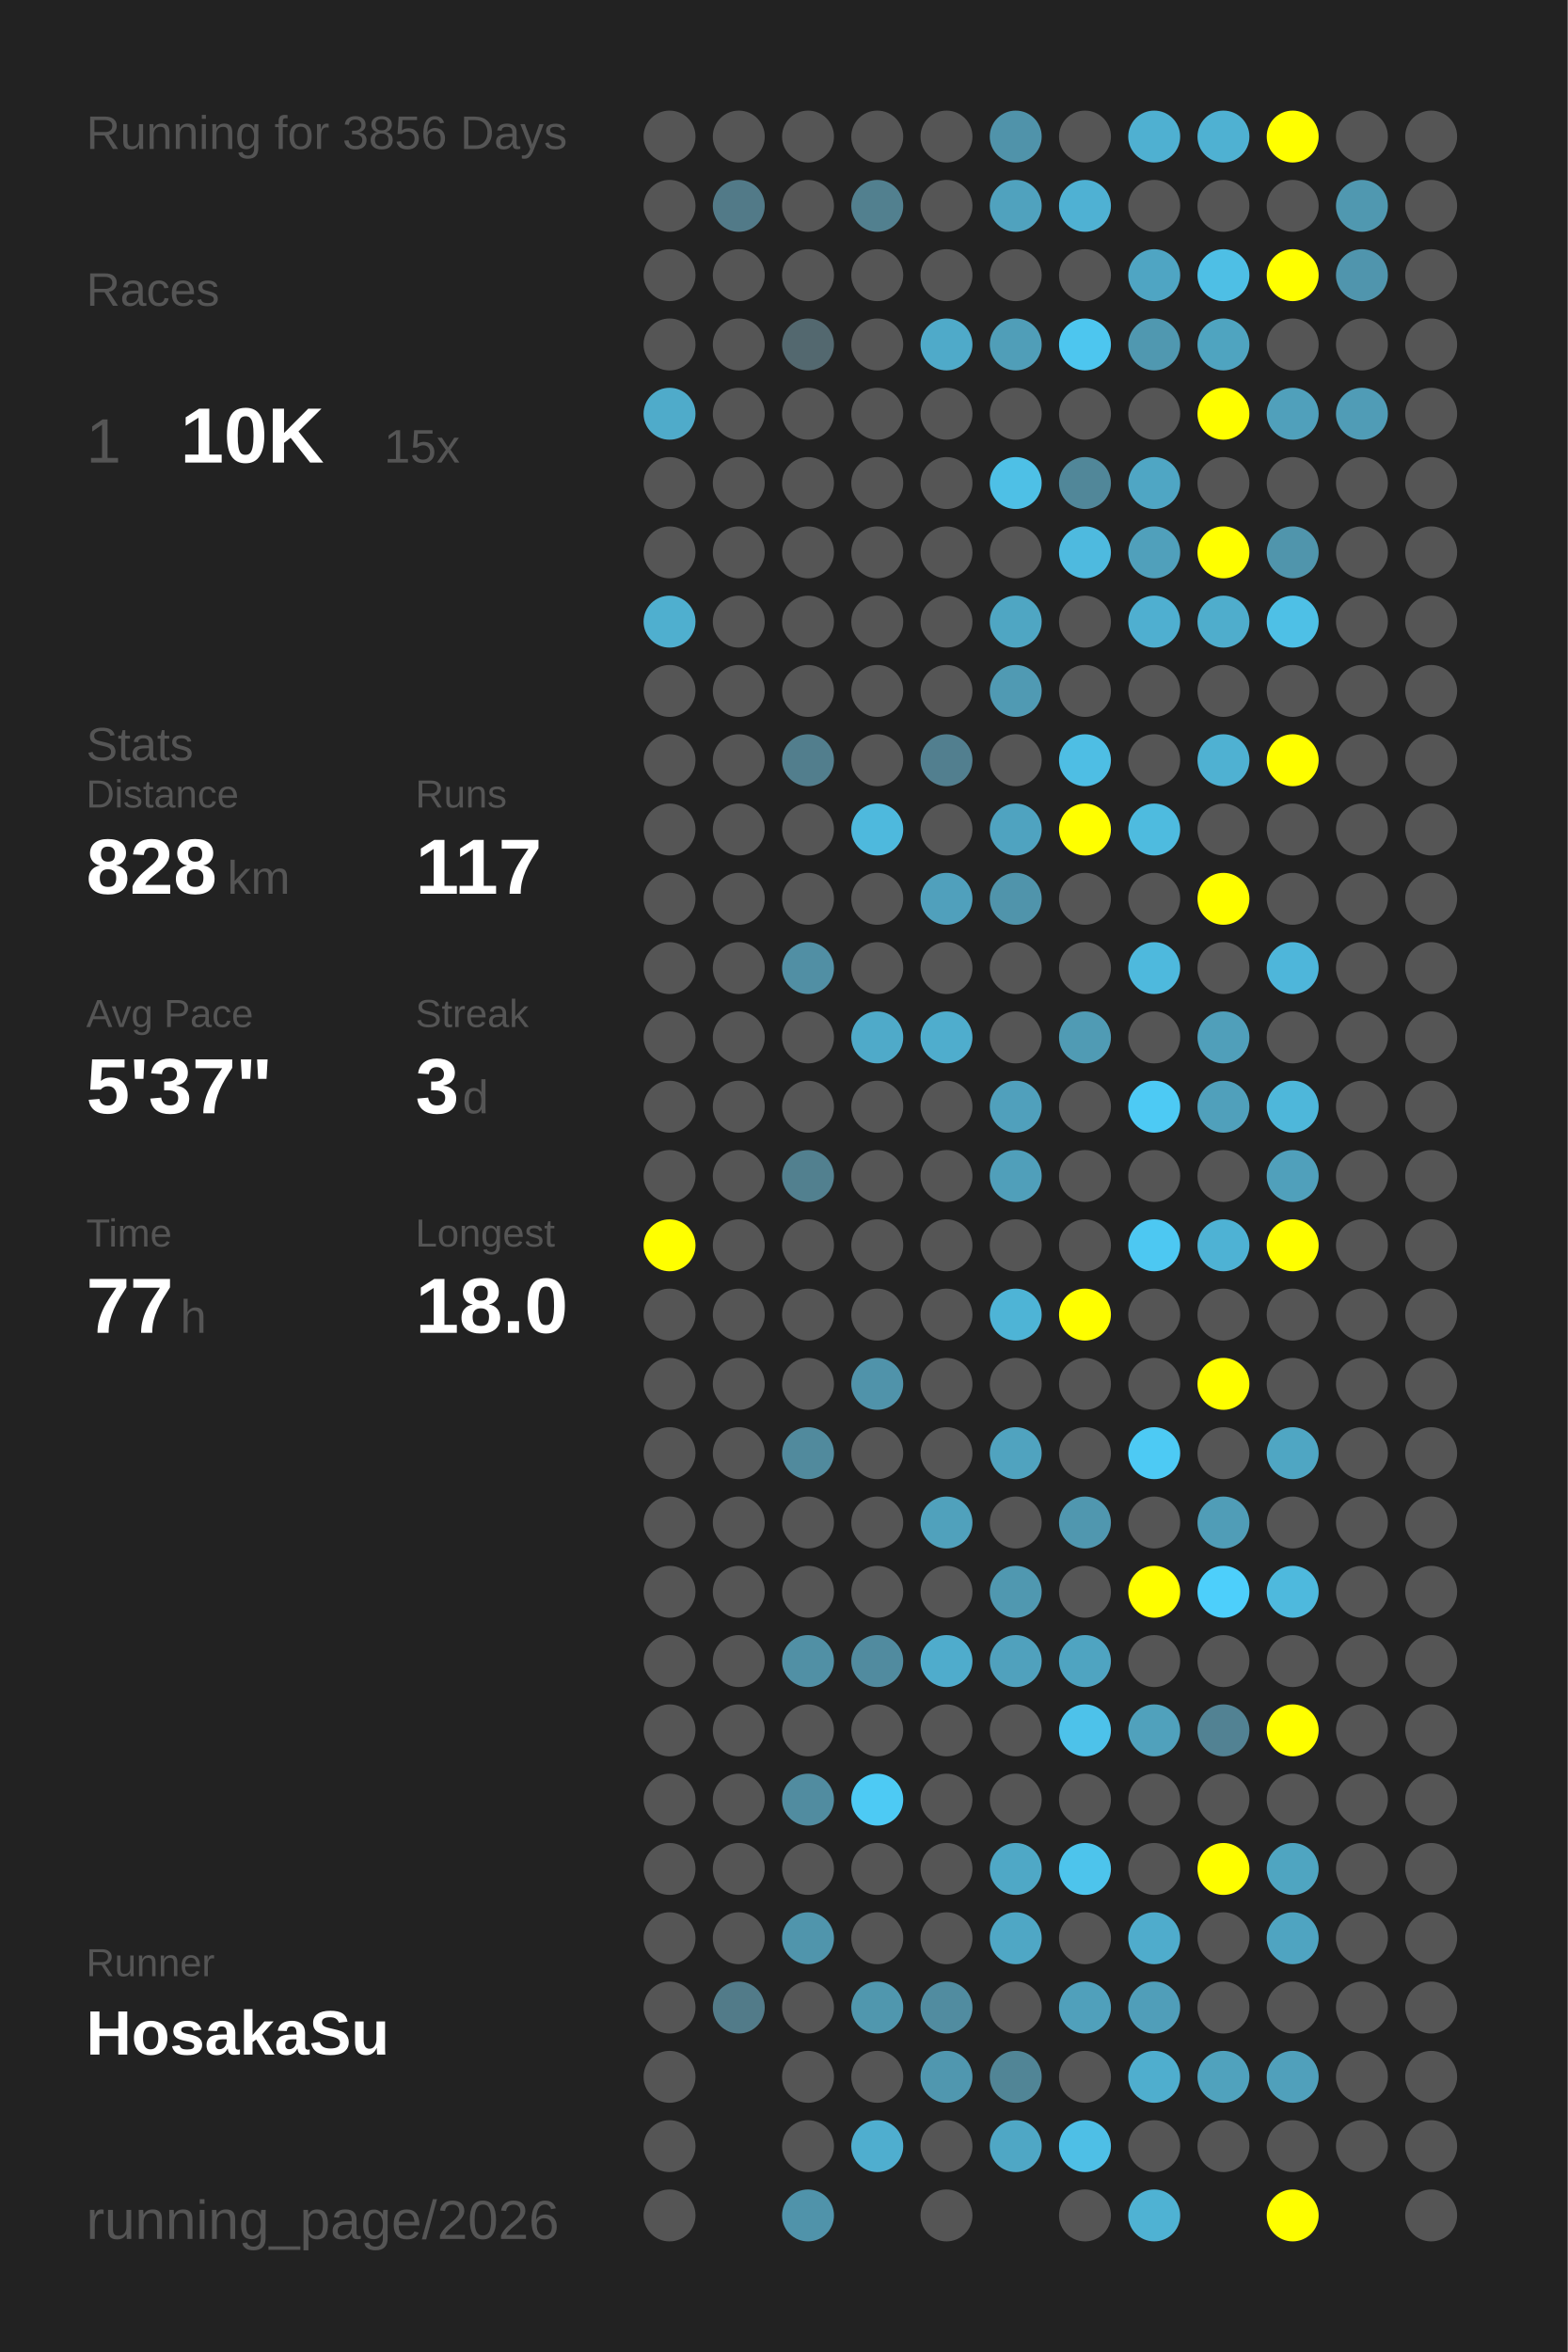
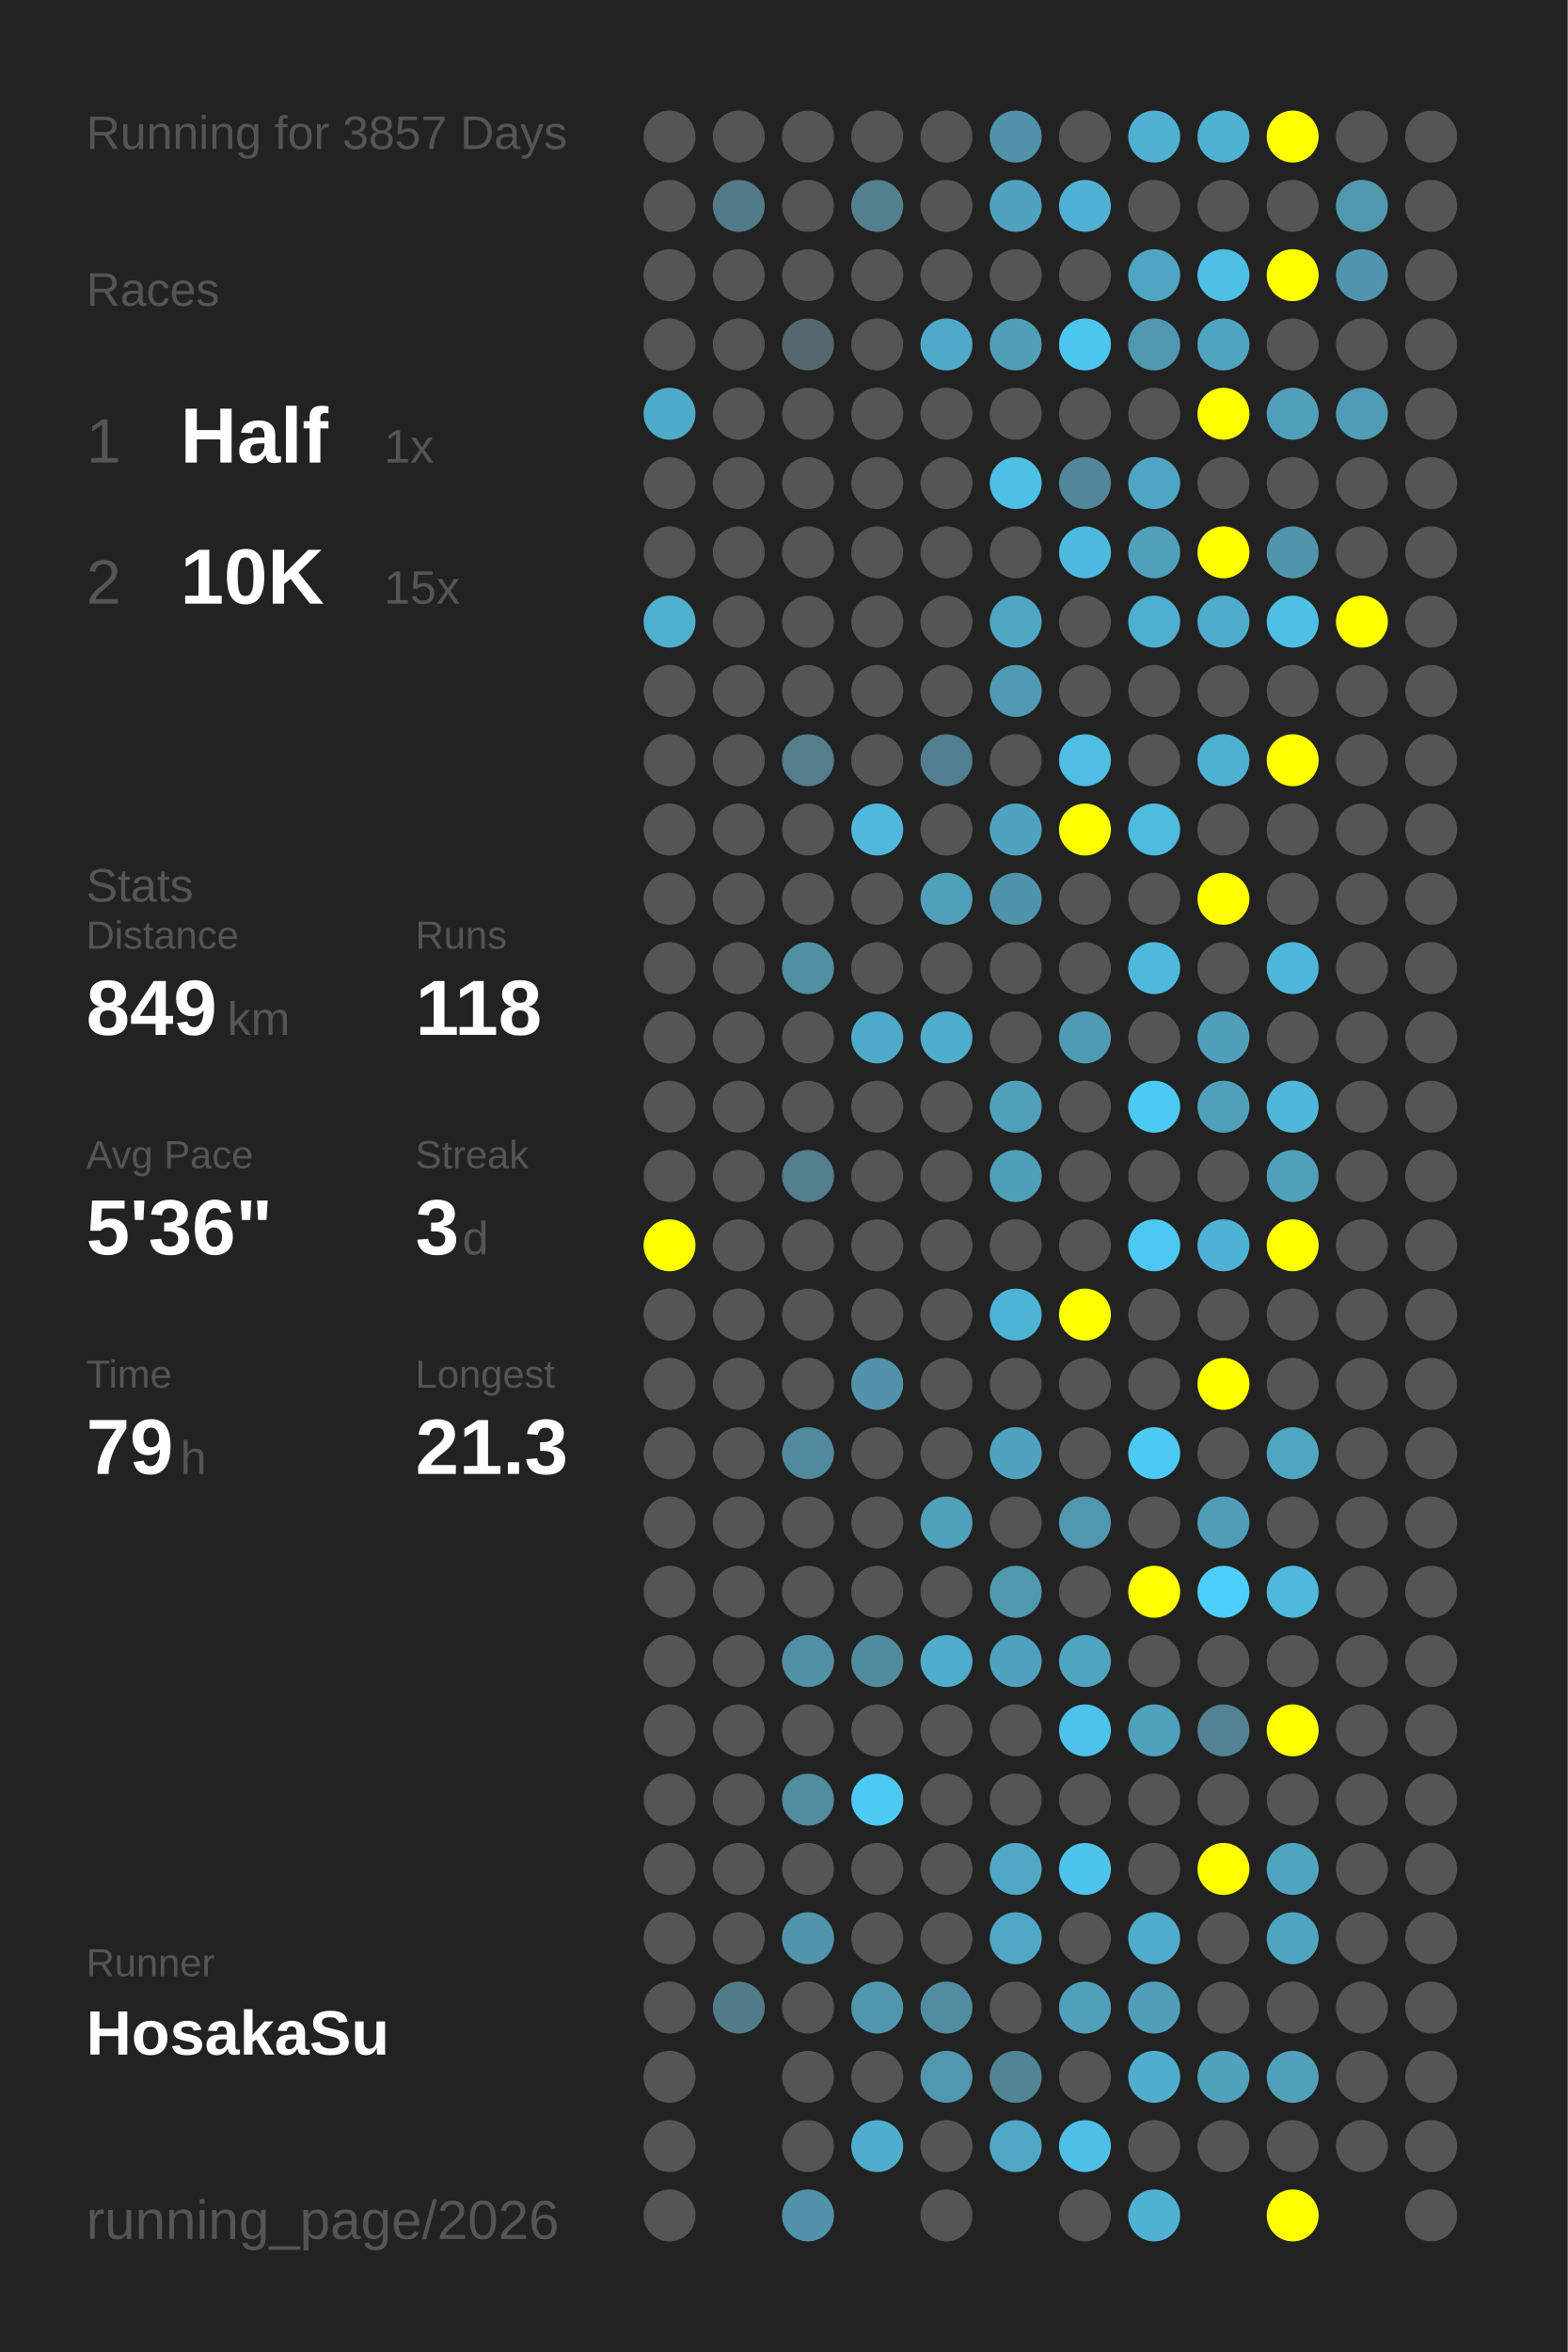
<svg xmlns="http://www.w3.org/2000/svg" baseProfile="full" height="300mm" version="1.1" viewBox="0,0,200,300" width="200mm">
  <defs />
  <rect fill="#222222" height="300" width="200" x="0" y="0" />
-   <text fill="#555555" style="font-size:6px; font-family:Arial;" x="11" y="19">Running for 3856 Days</text>
+   <text fill="#555555" style="font-size:6px; font-family:Arial;" x="11" y="19">Running for 3857 Days</text>
  <text fill="#555555" style="font-size:6px; font-family:Arial;" x="11" y="39">Races</text>
  <text fill="#555555" style="font-size:8px; font-family:Arial;" x="11" y="59">1</text>
-   <text fill="#FFFFFF" style="font-size:10px; font-family:Arial; font-weight:bold;" x="23" y="59">10K</text>
-   <text fill="#555555" style="font-size:6px; font-family:Arial;" x="49" y="59">15x</text>
-   <text fill="#555555" style="font-size:6px; font-family:Arial;" x="11" y="97">Stats</text>
-   <text fill="#555555" style="font-size:5px; font-family:Arial;" x="11" y="103">Distance</text>
-   <text fill="#FFFFFF" style="font-size:10px; font-family:Arial; font-weight:bold;" x="11" y="114">828</text>
-   <text fill="#555555" style="font-size:6px; font-family:Arial;" x="29" y="114">km</text>
-   <text fill="#555555" style="font-size:5px; font-family:Arial;" x="53" y="103">Runs</text>
-   <text fill="#FFFFFF" style="font-size:10px; font-family:Arial; font-weight:bold;" x="53" y="114">117</text>
-   <text fill="#555555" style="font-size:5px; font-family:Arial;" x="11" y="131">Avg Pace</text>
-   <text fill="#FFFFFF" style="font-size:10px; font-family:Arial; font-weight:bold;" x="11" y="142">5'37"</text>
-   <text fill="#555555" style="font-size:5px; font-family:Arial;" x="53" y="131">Streak</text>
-   <text fill="#FFFFFF" style="font-size:10px; font-family:Arial; font-weight:bold;" x="53" y="142">3</text>
-   <text fill="#555555" style="font-size:6px; font-family:Arial;" x="59" y="142">d</text>
-   <text fill="#555555" style="font-size:5px; font-family:Arial;" x="11" y="159">Time</text>
-   <text fill="#FFFFFF" style="font-size:10px; font-family:Arial; font-weight:bold;" x="11" y="170">77</text>
-   <text fill="#555555" style="font-size:6px; font-family:Arial;" x="23" y="170">h</text>
-   <text fill="#555555" style="font-size:5px; font-family:Arial;" x="53" y="159">Longest</text>
-   <text fill="#FFFFFF" style="font-size:10px; font-family:Arial; font-weight:bold;" x="53" y="170">18.0</text>
+   <text fill="#FFFFFF" style="font-size:10px; font-family:Arial; font-weight:bold;" x="23" y="59">Half</text>
+   <text fill="#555555" style="font-size:6px; font-family:Arial;" x="49" y="59">1x</text>
+   <text fill="#555555" style="font-size:8px; font-family:Arial;" x="11" y="77">2</text>
+   <text fill="#FFFFFF" style="font-size:10px; font-family:Arial; font-weight:bold;" x="23" y="77">10K</text>
+   <text fill="#555555" style="font-size:6px; font-family:Arial;" x="49" y="77">15x</text>
+   <text fill="#555555" style="font-size:6px; font-family:Arial;" x="11" y="115">Stats</text>
+   <text fill="#555555" style="font-size:5px; font-family:Arial;" x="11" y="121">Distance</text>
+   <text fill="#FFFFFF" style="font-size:10px; font-family:Arial; font-weight:bold;" x="11" y="132">849</text>
+   <text fill="#555555" style="font-size:6px; font-family:Arial;" x="29" y="132">km</text>
+   <text fill="#555555" style="font-size:5px; font-family:Arial;" x="53" y="121">Runs</text>
+   <text fill="#FFFFFF" style="font-size:10px; font-family:Arial; font-weight:bold;" x="53" y="132">118</text>
+   <text fill="#555555" style="font-size:5px; font-family:Arial;" x="11" y="149">Avg Pace</text>
+   <text fill="#FFFFFF" style="font-size:10px; font-family:Arial; font-weight:bold;" x="11" y="160">5'36"</text>
+   <text fill="#555555" style="font-size:5px; font-family:Arial;" x="53" y="149">Streak</text>
+   <text fill="#FFFFFF" style="font-size:10px; font-family:Arial; font-weight:bold;" x="53" y="160">3</text>
+   <text fill="#555555" style="font-size:6px; font-family:Arial;" x="59" y="160">d</text>
+   <text fill="#555555" style="font-size:5px; font-family:Arial;" x="11" y="177">Time</text>
+   <text fill="#FFFFFF" style="font-size:10px; font-family:Arial; font-weight:bold;" x="11" y="188">79</text>
+   <text fill="#555555" style="font-size:6px; font-family:Arial;" x="23" y="188">h</text>
+   <text fill="#555555" style="font-size:5px; font-family:Arial;" x="53" y="177">Longest</text>
+   <text fill="#FFFFFF" style="font-size:10px; font-family:Arial; font-weight:bold;" x="53" y="188">21.3</text>
  <text fill="#555555" style="font-size:5px; font-family:Arial;" x="11" y="252.065">Runner</text>
  <text fill="#FFFFFF" style="font-size:8px; font-family:Arial; font-weight:bold;" x="11" y="262.065">HosakaSu</text>
  <text fill="#555555" style="font-size:7px; font-family:Arial;" x="11" y="285.581">running_page/2026</text>
  <circle cx="85.417" cy="17.419" fill="#555555" r="3.312" />
  <circle cx="85.417" cy="26.258" fill="#555555" r="3.312" />
  <circle cx="85.417" cy="35.097" fill="#555555" r="3.312" />
  <circle cx="85.417" cy="43.935" fill="#555555" r="3.312" />
  <circle cx="85.417" cy="52.774" fill="#4fabca" r="3.312" />
  <circle cx="85.417" cy="61.613" fill="#555555" r="3.312" />
  <circle cx="85.417" cy="70.452" fill="#555555" r="3.312" />
  <circle cx="85.417" cy="79.29" fill="#4fafcf" r="3.312" />
  <circle cx="85.417" cy="88.129" fill="#555555" r="3.312" />
  <circle cx="85.417" cy="96.968" fill="#555555" r="3.312" />
  <circle cx="85.417" cy="105.806" fill="#555555" r="3.312" />
  <circle cx="85.417" cy="114.645" fill="#555555" r="3.312" />
  <circle cx="85.417" cy="123.484" fill="#555555" r="3.312" />
  <circle cx="85.417" cy="132.323" fill="#555555" r="3.312" />
  <circle cx="85.417" cy="141.161" fill="#555555" r="3.312" />
  <circle cx="85.417" cy="150" fill="#555555" r="3.312" />
  <circle cx="85.417" cy="158.839" fill="#FFFF00" r="3.312" />
  <circle cx="85.417" cy="167.677" fill="#555555" r="3.312" />
  <circle cx="85.417" cy="176.516" fill="#555555" r="3.312" />
  <circle cx="85.417" cy="185.355" fill="#555555" r="3.312" />
  <circle cx="85.417" cy="194.194" fill="#555555" r="3.312" />
  <circle cx="85.417" cy="203.032" fill="#555555" r="3.312" />
  <circle cx="85.417" cy="211.871" fill="#555555" r="3.312" />
  <circle cx="85.417" cy="220.71" fill="#555555" r="3.312" />
  <circle cx="85.417" cy="229.548" fill="#555555" r="3.312" />
  <circle cx="85.417" cy="238.387" fill="#555555" r="3.312" />
  <circle cx="85.417" cy="247.226" fill="#555555" r="3.312" />
  <circle cx="85.417" cy="256.065" fill="#555555" r="3.312" />
  <circle cx="85.417" cy="264.903" fill="#555555" r="3.312" />
  <circle cx="85.417" cy="273.742" fill="#555555" r="3.312" />
  <circle cx="85.417" cy="282.581" fill="#555555" r="3.312" />
  <circle cx="94.25" cy="17.419" fill="#555555" r="3.312" />
  <circle cx="94.25" cy="26.258" fill="#527a88" r="3.312" />
  <circle cx="94.25" cy="35.097" fill="#555555" r="3.312" />
  <circle cx="94.25" cy="43.935" fill="#555555" r="3.312" />
  <circle cx="94.25" cy="52.774" fill="#555555" r="3.312" />
  <circle cx="94.25" cy="61.613" fill="#555555" r="3.312" />
  <circle cx="94.25" cy="70.452" fill="#555555" r="3.312" />
  <circle cx="94.25" cy="79.29" fill="#555555" r="3.312" />
  <circle cx="94.25" cy="88.129" fill="#555555" r="3.312" />
  <circle cx="94.25" cy="96.968" fill="#555555" r="3.312" />
  <circle cx="94.25" cy="105.806" fill="#555555" r="3.312" />
  <circle cx="94.25" cy="114.645" fill="#555555" r="3.312" />
  <circle cx="94.25" cy="123.484" fill="#555555" r="3.312" />
  <circle cx="94.25" cy="132.323" fill="#555555" r="3.312" />
  <circle cx="94.25" cy="141.161" fill="#555555" r="3.312" />
  <circle cx="94.25" cy="150" fill="#555555" r="3.312" />
  <circle cx="94.25" cy="158.839" fill="#555555" r="3.312" />
  <circle cx="94.25" cy="167.677" fill="#555555" r="3.312" />
  <circle cx="94.25" cy="176.516" fill="#555555" r="3.312" />
  <circle cx="94.25" cy="185.355" fill="#555555" r="3.312" />
  <circle cx="94.25" cy="194.194" fill="#555555" r="3.312" />
  <circle cx="94.25" cy="203.032" fill="#555555" r="3.312" />
  <circle cx="94.25" cy="211.871" fill="#555555" r="3.312" />
  <circle cx="94.25" cy="220.71" fill="#555555" r="3.312" />
  <circle cx="94.25" cy="229.548" fill="#555555" r="3.312" />
  <circle cx="94.25" cy="238.387" fill="#555555" r="3.312" />
  <circle cx="94.25" cy="247.226" fill="#555555" r="3.312" />
  <circle cx="94.25" cy="256.065" fill="#527b89" r="3.312" />
  <circle cx="103.083" cy="17.419" fill="#555555" r="3.312" />
  <circle cx="103.083" cy="26.258" fill="#555555" r="3.312" />
  <circle cx="103.083" cy="35.097" fill="#555555" r="3.312" />
  <circle cx="103.083" cy="43.935" fill="#53686f" r="3.312" />
  <circle cx="103.083" cy="52.774" fill="#555555" r="3.312" />
  <circle cx="103.083" cy="61.613" fill="#555555" r="3.312" />
  <circle cx="103.083" cy="70.452" fill="#555555" r="3.312" />
  <circle cx="103.083" cy="79.29" fill="#555555" r="3.312" />
  <circle cx="103.083" cy="88.129" fill="#555555" r="3.312" />
  <circle cx="103.083" cy="96.968" fill="#527e8d" r="3.312" />
  <circle cx="103.083" cy="105.806" fill="#555555" r="3.312" />
  <circle cx="103.083" cy="114.645" fill="#555555" r="3.312" />
  <circle cx="103.083" cy="123.484" fill="#518fa4" r="3.312" />
  <circle cx="103.083" cy="132.323" fill="#555555" r="3.312" />
  <circle cx="103.083" cy="141.161" fill="#555555" r="3.312" />
  <circle cx="103.083" cy="150" fill="#52808f" r="3.312" />
  <circle cx="103.083" cy="158.839" fill="#555555" r="3.312" />
  <circle cx="103.083" cy="167.677" fill="#555555" r="3.312" />
  <circle cx="103.083" cy="176.516" fill="#555555" r="3.312" />
  <circle cx="103.083" cy="185.355" fill="#518a9d" r="3.312" />
  <circle cx="103.083" cy="194.194" fill="#555555" r="3.312" />
  <circle cx="103.083" cy="203.032" fill="#555555" r="3.312" />
  <circle cx="103.083" cy="211.871" fill="#5190a5" r="3.312" />
  <circle cx="103.083" cy="220.71" fill="#555555" r="3.312" />
  <circle cx="103.083" cy="229.548" fill="#518ca0" r="3.312" />
  <circle cx="103.083" cy="238.387" fill="#555555" r="3.312" />
  <circle cx="103.083" cy="247.226" fill="#5095ac" r="3.312" />
  <circle cx="103.083" cy="256.065" fill="#555555" r="3.312" />
  <circle cx="103.083" cy="264.903" fill="#555555" r="3.312" />
  <circle cx="103.083" cy="273.742" fill="#555555" r="3.312" />
  <circle cx="103.083" cy="282.581" fill="#5093aa" r="3.312" />
  <circle cx="111.917" cy="17.419" fill="#555555" r="3.312" />
  <circle cx="111.917" cy="26.258" fill="#52808f" r="3.312" />
  <circle cx="111.917" cy="35.097" fill="#555555" r="3.312" />
  <circle cx="111.917" cy="43.935" fill="#555555" r="3.312" />
  <circle cx="111.917" cy="52.774" fill="#555555" r="3.312" />
  <circle cx="111.917" cy="61.613" fill="#555555" r="3.312" />
  <circle cx="111.917" cy="70.452" fill="#555555" r="3.312" />
  <circle cx="111.917" cy="79.29" fill="#555555" r="3.312" />
  <circle cx="111.917" cy="88.129" fill="#555555" r="3.312" />
  <circle cx="111.917" cy="96.968" fill="#555555" r="3.312" />
  <circle cx="111.917" cy="105.806" fill="#4eb9dd" r="3.312" />
  <circle cx="111.917" cy="114.645" fill="#555555" r="3.312" />
  <circle cx="111.917" cy="123.484" fill="#555555" r="3.312" />
  <circle cx="111.917" cy="132.323" fill="#4faac9" r="3.312" />
  <circle cx="111.917" cy="141.161" fill="#555555" r="3.312" />
  <circle cx="111.917" cy="150" fill="#555555" r="3.312" />
  <circle cx="111.917" cy="158.839" fill="#555555" r="3.312" />
  <circle cx="111.917" cy="167.677" fill="#555555" r="3.312" />
  <circle cx="111.917" cy="176.516" fill="#5093aa" r="3.312" />
  <circle cx="111.917" cy="185.355" fill="#555555" r="3.312" />
  <circle cx="111.917" cy="194.194" fill="#555555" r="3.312" />
  <circle cx="111.917" cy="203.032" fill="#555555" r="3.312" />
  <circle cx="111.917" cy="211.871" fill="#518b9f" r="3.312" />
  <circle cx="111.917" cy="220.71" fill="#555555" r="3.312" />
  <circle cx="111.917" cy="229.548" fill="#4dcaf4" r="3.312" />
  <circle cx="111.917" cy="238.387" fill="#555555" r="3.312" />
  <circle cx="111.917" cy="247.226" fill="#555555" r="3.312" />
  <circle cx="111.917" cy="256.065" fill="#5097ae" r="3.312" />
  <circle cx="111.917" cy="264.903" fill="#555555" r="3.312" />
  <circle cx="111.917" cy="273.742" fill="#4faecf" r="3.312" />
  <circle cx="120.75" cy="17.419" fill="#555555" r="3.312" />
  <circle cx="120.75" cy="26.258" fill="#555555" r="3.312" />
  <circle cx="120.75" cy="35.097" fill="#555555" r="3.312" />
  <circle cx="120.75" cy="43.935" fill="#4faac9" r="3.312" />
  <circle cx="120.75" cy="52.774" fill="#555555" r="3.312" />
  <circle cx="120.75" cy="61.613" fill="#555555" r="3.312" />
  <circle cx="120.75" cy="70.452" fill="#555555" r="3.312" />
  <circle cx="120.75" cy="79.29" fill="#555555" r="3.312" />
  <circle cx="120.75" cy="88.129" fill="#555555" r="3.312" />
  <circle cx="120.75" cy="96.968" fill="#527f8f" r="3.312" />
  <circle cx="120.75" cy="105.806" fill="#555555" r="3.312" />
  <circle cx="120.75" cy="114.645" fill="#50a0bc" r="3.312" />
  <circle cx="120.75" cy="123.484" fill="#555555" r="3.312" />
  <circle cx="120.75" cy="132.323" fill="#4fadcd" r="3.312" />
  <circle cx="120.75" cy="141.161" fill="#555555" r="3.312" />
  <circle cx="120.75" cy="150" fill="#555555" r="3.312" />
  <circle cx="120.75" cy="158.839" fill="#555555" r="3.312" />
  <circle cx="120.75" cy="167.677" fill="#555555" r="3.312" />
  <circle cx="120.75" cy="176.516" fill="#555555" r="3.312" />
  <circle cx="120.75" cy="185.355" fill="#555555" r="3.312" />
  <circle cx="120.75" cy="194.194" fill="#50a1bc" r="3.312" />
  <circle cx="120.75" cy="203.032" fill="#555555" r="3.312" />
  <circle cx="120.75" cy="211.871" fill="#4faccc" r="3.312" />
  <circle cx="120.75" cy="220.71" fill="#555555" r="3.312" />
  <circle cx="120.75" cy="229.548" fill="#555555" r="3.312" />
  <circle cx="120.75" cy="238.387" fill="#555555" r="3.312" />
  <circle cx="120.75" cy="247.226" fill="#555555" r="3.312" />
  <circle cx="120.75" cy="256.065" fill="#518ca0" r="3.312" />
  <circle cx="120.75" cy="264.903" fill="#5097af" r="3.312" />
  <circle cx="120.75" cy="273.742" fill="#555555" r="3.312" />
  <circle cx="120.75" cy="282.581" fill="#555555" r="3.312" />
  <circle cx="129.583" cy="17.419" fill="#5093aa" r="3.312" />
  <circle cx="129.583" cy="26.258" fill="#50a2be" r="3.312" />
  <circle cx="129.583" cy="35.097" fill="#555555" r="3.312" />
  <circle cx="129.583" cy="43.935" fill="#509eb8" r="3.312" />
  <circle cx="129.583" cy="52.774" fill="#555555" r="3.312" />
  <circle cx="129.583" cy="61.613" fill="#4ec0e6" r="3.312" />
  <circle cx="129.583" cy="70.452" fill="#555555" r="3.312" />
  <circle cx="129.583" cy="79.29" fill="#4fa6c3" r="3.312" />
  <circle cx="129.583" cy="88.129" fill="#509ab3" r="3.312" />
  <circle cx="129.583" cy="96.968" fill="#555555" r="3.312" />
  <circle cx="129.583" cy="105.806" fill="#4fa3c0" r="3.312" />
  <circle cx="129.583" cy="114.645" fill="#5094ab" r="3.312" />
  <circle cx="129.583" cy="123.484" fill="#555555" r="3.312" />
  <circle cx="129.583" cy="132.323" fill="#555555" r="3.312" />
  <circle cx="129.583" cy="141.161" fill="#50a0bc" r="3.312" />
  <circle cx="129.583" cy="150" fill="#509fba" r="3.312" />
  <circle cx="129.583" cy="158.839" fill="#555555" r="3.312" />
  <circle cx="129.583" cy="167.677" fill="#4eb4d6" r="3.312" />
  <circle cx="129.583" cy="176.516" fill="#555555" r="3.312" />
  <circle cx="129.583" cy="185.355" fill="#50a3bf" r="3.312" />
  <circle cx="129.583" cy="194.194" fill="#555555" r="3.312" />
  <circle cx="129.583" cy="203.032" fill="#5098b0" r="3.312" />
  <circle cx="129.583" cy="211.871" fill="#50a1bd" r="3.312" />
  <circle cx="129.583" cy="220.71" fill="#555555" r="3.312" />
  <circle cx="129.583" cy="229.548" fill="#555555" r="3.312" />
  <circle cx="129.583" cy="238.387" fill="#4fa8c6" r="3.312" />
  <circle cx="129.583" cy="247.226" fill="#4fa7c5" r="3.312" />
  <circle cx="129.583" cy="256.065" fill="#555555" r="3.312" />
  <circle cx="129.583" cy="264.903" fill="#518596" r="3.312" />
  <circle cx="129.583" cy="273.742" fill="#4fa7c5" r="3.312" />
  <circle cx="138.417" cy="17.419" fill="#555555" r="3.312" />
  <circle cx="138.417" cy="26.258" fill="#4fb1d3" r="3.312" />
  <circle cx="138.417" cy="35.097" fill="#555555" r="3.312" />
  <circle cx="138.417" cy="43.935" fill="#4dc6ef" r="3.312" />
  <circle cx="138.417" cy="52.774" fill="#555555" r="3.312" />
  <circle cx="138.417" cy="61.613" fill="#518799" r="3.312" />
  <circle cx="138.417" cy="70.452" fill="#4ebadf" r="3.312" />
  <circle cx="138.417" cy="79.29" fill="#555555" r="3.312" />
  <circle cx="138.417" cy="88.129" fill="#555555" r="3.312" />
  <circle cx="138.417" cy="96.968" fill="#4ebee4" r="3.312" />
  <circle cx="138.417" cy="105.806" fill="#FFFF00" r="3.312" />
  <circle cx="138.417" cy="114.645" fill="#555555" r="3.312" />
  <circle cx="138.417" cy="123.484" fill="#555555" r="3.312" />
  <circle cx="138.417" cy="132.323" fill="#509bb4" r="3.312" />
  <circle cx="138.417" cy="141.161" fill="#555555" r="3.312" />
  <circle cx="138.417" cy="150" fill="#555555" r="3.312" />
  <circle cx="138.417" cy="158.839" fill="#555555" r="3.312" />
  <circle cx="138.417" cy="167.677" fill="#FFFF00" r="3.312" />
  <circle cx="138.417" cy="176.516" fill="#555555" r="3.312" />
  <circle cx="138.417" cy="185.355" fill="#555555" r="3.312" />
  <circle cx="138.417" cy="194.194" fill="#5097af" r="3.312" />
  <circle cx="138.417" cy="203.032" fill="#555555" r="3.312" />
  <circle cx="138.417" cy="211.871" fill="#4fa4c1" r="3.312" />
  <circle cx="138.417" cy="220.71" fill="#4dc2ea" r="3.312" />
  <circle cx="138.417" cy="229.548" fill="#555555" r="3.312" />
  <circle cx="138.417" cy="238.387" fill="#4dc4ec" r="3.312" />
  <circle cx="138.417" cy="247.226" fill="#555555" r="3.312" />
  <circle cx="138.417" cy="256.065" fill="#50a0bb" r="3.312" />
  <circle cx="138.417" cy="264.903" fill="#555555" r="3.312" />
  <circle cx="138.417" cy="273.742" fill="#4ebfe6" r="3.312" />
  <circle cx="138.417" cy="282.581" fill="#555555" r="3.312" />
  <circle cx="147.25" cy="17.419" fill="#4fb0d1" r="3.312" />
  <circle cx="147.25" cy="26.258" fill="#555555" r="3.312" />
  <circle cx="147.25" cy="35.097" fill="#4fa5c3" r="3.312" />
  <circle cx="147.25" cy="43.935" fill="#5098b0" r="3.312" />
  <circle cx="147.25" cy="52.774" fill="#555555" r="3.312" />
  <circle cx="147.25" cy="61.613" fill="#4fa6c4" r="3.312" />
  <circle cx="147.25" cy="70.452" fill="#50a0bb" r="3.312" />
  <circle cx="147.25" cy="79.29" fill="#4fafd0" r="3.312" />
  <circle cx="147.25" cy="88.129" fill="#555555" r="3.312" />
  <circle cx="147.25" cy="96.968" fill="#555555" r="3.312" />
  <circle cx="147.25" cy="105.806" fill="#4ebbdf" r="3.312" />
  <circle cx="147.25" cy="114.645" fill="#555555" r="3.312" />
  <circle cx="147.25" cy="123.484" fill="#4eb9dd" r="3.312" />
  <circle cx="147.25" cy="132.323" fill="#555555" r="3.312" />
  <circle cx="147.25" cy="141.161" fill="#4dcaf4" r="3.312" />
  <circle cx="147.25" cy="150" fill="#555555" r="3.312" />
  <circle cx="147.25" cy="158.839" fill="#4dc8f2" r="3.312" />
  <circle cx="147.25" cy="167.677" fill="#555555" r="3.312" />
  <circle cx="147.25" cy="176.516" fill="#555555" r="3.312" />
  <circle cx="147.25" cy="185.355" fill="#4dcaf4" r="3.312" />
  <circle cx="147.25" cy="194.194" fill="#555555" r="3.312" />
  <circle cx="147.25" cy="203.032" fill="#FFFF00" r="3.312" />
  <circle cx="147.25" cy="211.871" fill="#555555" r="3.312" />
  <circle cx="147.25" cy="220.71" fill="#50a1bc" r="3.312" />
  <circle cx="147.25" cy="229.548" fill="#555555" r="3.312" />
  <circle cx="147.25" cy="238.387" fill="#555555" r="3.312" />
  <circle cx="147.25" cy="247.226" fill="#4faccc" r="3.312" />
  <circle cx="147.25" cy="256.065" fill="#509eb9" r="3.312" />
  <circle cx="147.25" cy="264.903" fill="#4faece" r="3.312" />
  <circle cx="147.25" cy="273.742" fill="#555555" r="3.312" />
  <circle cx="147.25" cy="282.581" fill="#4fb2d3" r="3.312" />
  <circle cx="156.083" cy="17.419" fill="#4fb1d2" r="3.312" />
  <circle cx="156.083" cy="26.258" fill="#555555" r="3.312" />
  <circle cx="156.083" cy="35.097" fill="#4ebfe5" r="3.312" />
  <circle cx="156.083" cy="43.935" fill="#4fa4c0" r="3.312" />
  <circle cx="156.083" cy="52.774" fill="#FFFF00" r="3.312" />
  <circle cx="156.083" cy="61.613" fill="#555555" r="3.312" />
  <circle cx="156.083" cy="70.452" fill="#FFFF00" r="3.312" />
  <circle cx="156.083" cy="79.29" fill="#4fadcc" r="3.312" />
  <circle cx="156.083" cy="88.129" fill="#555555" r="3.312" />
  <circle cx="156.083" cy="96.968" fill="#4fb1d2" r="3.312" />
  <circle cx="156.083" cy="105.806" fill="#555555" r="3.312" />
  <circle cx="156.083" cy="114.645" fill="#FFFF00" r="3.312" />
  <circle cx="156.083" cy="123.484" fill="#555555" r="3.312" />
  <circle cx="156.083" cy="132.323" fill="#509fba" r="3.312" />
  <circle cx="156.083" cy="141.161" fill="#50a0bb" r="3.312" />
  <circle cx="156.083" cy="150" fill="#555555" r="3.312" />
  <circle cx="156.083" cy="158.839" fill="#4eb2d4" r="3.312" />
  <circle cx="156.083" cy="167.677" fill="#555555" r="3.312" />
  <circle cx="156.083" cy="176.516" fill="#FFFF00" r="3.312" />
  <circle cx="156.083" cy="185.355" fill="#555555" r="3.312" />
  <circle cx="156.083" cy="194.194" fill="#509db7" r="3.312" />
  <circle cx="156.083" cy="203.032" fill="#4dcffb" r="3.312" />
  <circle cx="156.083" cy="211.871" fill="#555555" r="3.312" />
  <circle cx="156.083" cy="220.71" fill="#528293" r="3.312" />
  <circle cx="156.083" cy="229.548" fill="#555555" r="3.312" />
  <circle cx="156.083" cy="238.387" fill="#FFFF00" r="3.312" />
  <circle cx="156.083" cy="247.226" fill="#555555" r="3.312" />
  <circle cx="156.083" cy="256.065" fill="#555555" r="3.312" />
  <circle cx="156.083" cy="264.903" fill="#50a2bd" r="3.312" />
  <circle cx="156.083" cy="273.742" fill="#555555" r="3.312" />
  <circle cx="164.917" cy="17.419" fill="#FFFF00" r="3.312" />
  <circle cx="164.917" cy="26.258" fill="#555555" r="3.312" />
  <circle cx="164.917" cy="35.097" fill="#FFFF00" r="3.312" />
  <circle cx="164.917" cy="43.935" fill="#555555" r="3.312" />
  <circle cx="164.917" cy="52.774" fill="#50a0bb" r="3.312" />
  <circle cx="164.917" cy="61.613" fill="#555555" r="3.312" />
  <circle cx="164.917" cy="70.452" fill="#5095ac" r="3.312" />
  <circle cx="164.917" cy="79.29" fill="#4ec0e6" r="3.312" />
  <circle cx="164.917" cy="88.129" fill="#555555" r="3.312" />
  <circle cx="164.917" cy="96.968" fill="#FFFF00" r="3.312" />
  <circle cx="164.917" cy="105.806" fill="#555555" r="3.312" />
  <circle cx="164.917" cy="114.645" fill="#555555" r="3.312" />
  <circle cx="164.917" cy="123.484" fill="#4eb6da" r="3.312" />
  <circle cx="164.917" cy="132.323" fill="#555555" r="3.312" />
  <circle cx="164.917" cy="141.161" fill="#4eb7da" r="3.312" />
  <circle cx="164.917" cy="150" fill="#50a0bb" r="3.312" />
  <circle cx="164.917" cy="158.839" fill="#FFFF00" r="3.312" />
  <circle cx="164.917" cy="167.677" fill="#555555" r="3.312" />
  <circle cx="164.917" cy="176.516" fill="#555555" r="3.312" />
  <circle cx="164.917" cy="185.355" fill="#4fa6c3" r="3.312" />
  <circle cx="164.917" cy="194.194" fill="#555555" r="3.312" />
  <circle cx="164.917" cy="203.032" fill="#4eb9dd" r="3.312" />
  <circle cx="164.917" cy="211.871" fill="#555555" r="3.312" />
  <circle cx="164.917" cy="220.71" fill="#FFFF00" r="3.312" />
  <circle cx="164.917" cy="229.548" fill="#555555" r="3.312" />
  <circle cx="164.917" cy="238.387" fill="#4fa5c1" r="3.312" />
  <circle cx="164.917" cy="247.226" fill="#4fa4c1" r="3.312" />
  <circle cx="164.917" cy="256.065" fill="#555555" r="3.312" />
  <circle cx="164.917" cy="264.903" fill="#50a0bb" r="3.312" />
  <circle cx="164.917" cy="273.742" fill="#555555" r="3.312" />
  <circle cx="164.917" cy="282.581" fill="#FFFF00" r="3.312" />
  <circle cx="173.75" cy="17.419" fill="#555555" r="3.312" />
  <circle cx="173.75" cy="26.258" fill="#5098b0" r="3.312" />
  <circle cx="173.75" cy="35.097" fill="#5095ad" r="3.312" />
  <circle cx="173.75" cy="43.935" fill="#555555" r="3.312" />
  <circle cx="173.75" cy="52.774" fill="#509cb6" r="3.312" />
  <circle cx="173.75" cy="61.613" fill="#555555" r="3.312" />
  <circle cx="173.75" cy="70.452" fill="#555555" r="3.312" />
-   <circle cx="173.75" cy="79.29" fill="#555555" r="3.312" />
+   <circle cx="173.75" cy="79.29" fill="#FFFF00" r="3.312" />
  <circle cx="173.75" cy="88.129" fill="#555555" r="3.312" />
  <circle cx="173.75" cy="96.968" fill="#555555" r="3.312" />
  <circle cx="173.75" cy="105.806" fill="#555555" r="3.312" />
  <circle cx="173.75" cy="114.645" fill="#555555" r="3.312" />
  <circle cx="173.75" cy="123.484" fill="#555555" r="3.312" />
  <circle cx="173.75" cy="132.323" fill="#555555" r="3.312" />
  <circle cx="173.75" cy="141.161" fill="#555555" r="3.312" />
  <circle cx="173.75" cy="150" fill="#555555" r="3.312" />
  <circle cx="173.75" cy="158.839" fill="#555555" r="3.312" />
  <circle cx="173.75" cy="167.677" fill="#555555" r="3.312" />
  <circle cx="173.75" cy="176.516" fill="#555555" r="3.312" />
  <circle cx="173.75" cy="185.355" fill="#555555" r="3.312" />
  <circle cx="173.75" cy="194.194" fill="#555555" r="3.312" />
  <circle cx="173.75" cy="203.032" fill="#555555" r="3.312" />
  <circle cx="173.75" cy="211.871" fill="#555555" r="3.312" />
  <circle cx="173.75" cy="220.71" fill="#555555" r="3.312" />
  <circle cx="173.75" cy="229.548" fill="#555555" r="3.312" />
  <circle cx="173.75" cy="238.387" fill="#555555" r="3.312" />
  <circle cx="173.75" cy="247.226" fill="#555555" r="3.312" />
  <circle cx="173.75" cy="256.065" fill="#555555" r="3.312" />
  <circle cx="173.75" cy="264.903" fill="#555555" r="3.312" />
  <circle cx="173.75" cy="273.742" fill="#555555" r="3.312" />
  <circle cx="182.583" cy="17.419" fill="#555555" r="3.312" />
  <circle cx="182.583" cy="26.258" fill="#555555" r="3.312" />
  <circle cx="182.583" cy="35.097" fill="#555555" r="3.312" />
  <circle cx="182.583" cy="43.935" fill="#555555" r="3.312" />
  <circle cx="182.583" cy="52.774" fill="#555555" r="3.312" />
  <circle cx="182.583" cy="61.613" fill="#555555" r="3.312" />
  <circle cx="182.583" cy="70.452" fill="#555555" r="3.312" />
  <circle cx="182.583" cy="79.29" fill="#555555" r="3.312" />
  <circle cx="182.583" cy="88.129" fill="#555555" r="3.312" />
  <circle cx="182.583" cy="96.968" fill="#555555" r="3.312" />
  <circle cx="182.583" cy="105.806" fill="#555555" r="3.312" />
  <circle cx="182.583" cy="114.645" fill="#555555" r="3.312" />
  <circle cx="182.583" cy="123.484" fill="#555555" r="3.312" />
  <circle cx="182.583" cy="132.323" fill="#555555" r="3.312" />
  <circle cx="182.583" cy="141.161" fill="#555555" r="3.312" />
  <circle cx="182.583" cy="150" fill="#555555" r="3.312" />
  <circle cx="182.583" cy="158.839" fill="#555555" r="3.312" />
  <circle cx="182.583" cy="167.677" fill="#555555" r="3.312" />
  <circle cx="182.583" cy="176.516" fill="#555555" r="3.312" />
  <circle cx="182.583" cy="185.355" fill="#555555" r="3.312" />
  <circle cx="182.583" cy="194.194" fill="#555555" r="3.312" />
  <circle cx="182.583" cy="203.032" fill="#555555" r="3.312" />
  <circle cx="182.583" cy="211.871" fill="#555555" r="3.312" />
  <circle cx="182.583" cy="220.71" fill="#555555" r="3.312" />
  <circle cx="182.583" cy="229.548" fill="#555555" r="3.312" />
  <circle cx="182.583" cy="238.387" fill="#555555" r="3.312" />
  <circle cx="182.583" cy="247.226" fill="#555555" r="3.312" />
  <circle cx="182.583" cy="256.065" fill="#555555" r="3.312" />
  <circle cx="182.583" cy="264.903" fill="#555555" r="3.312" />
  <circle cx="182.583" cy="273.742" fill="#555555" r="3.312" />
  <circle cx="182.583" cy="282.581" fill="#555555" r="3.312" />
</svg>
